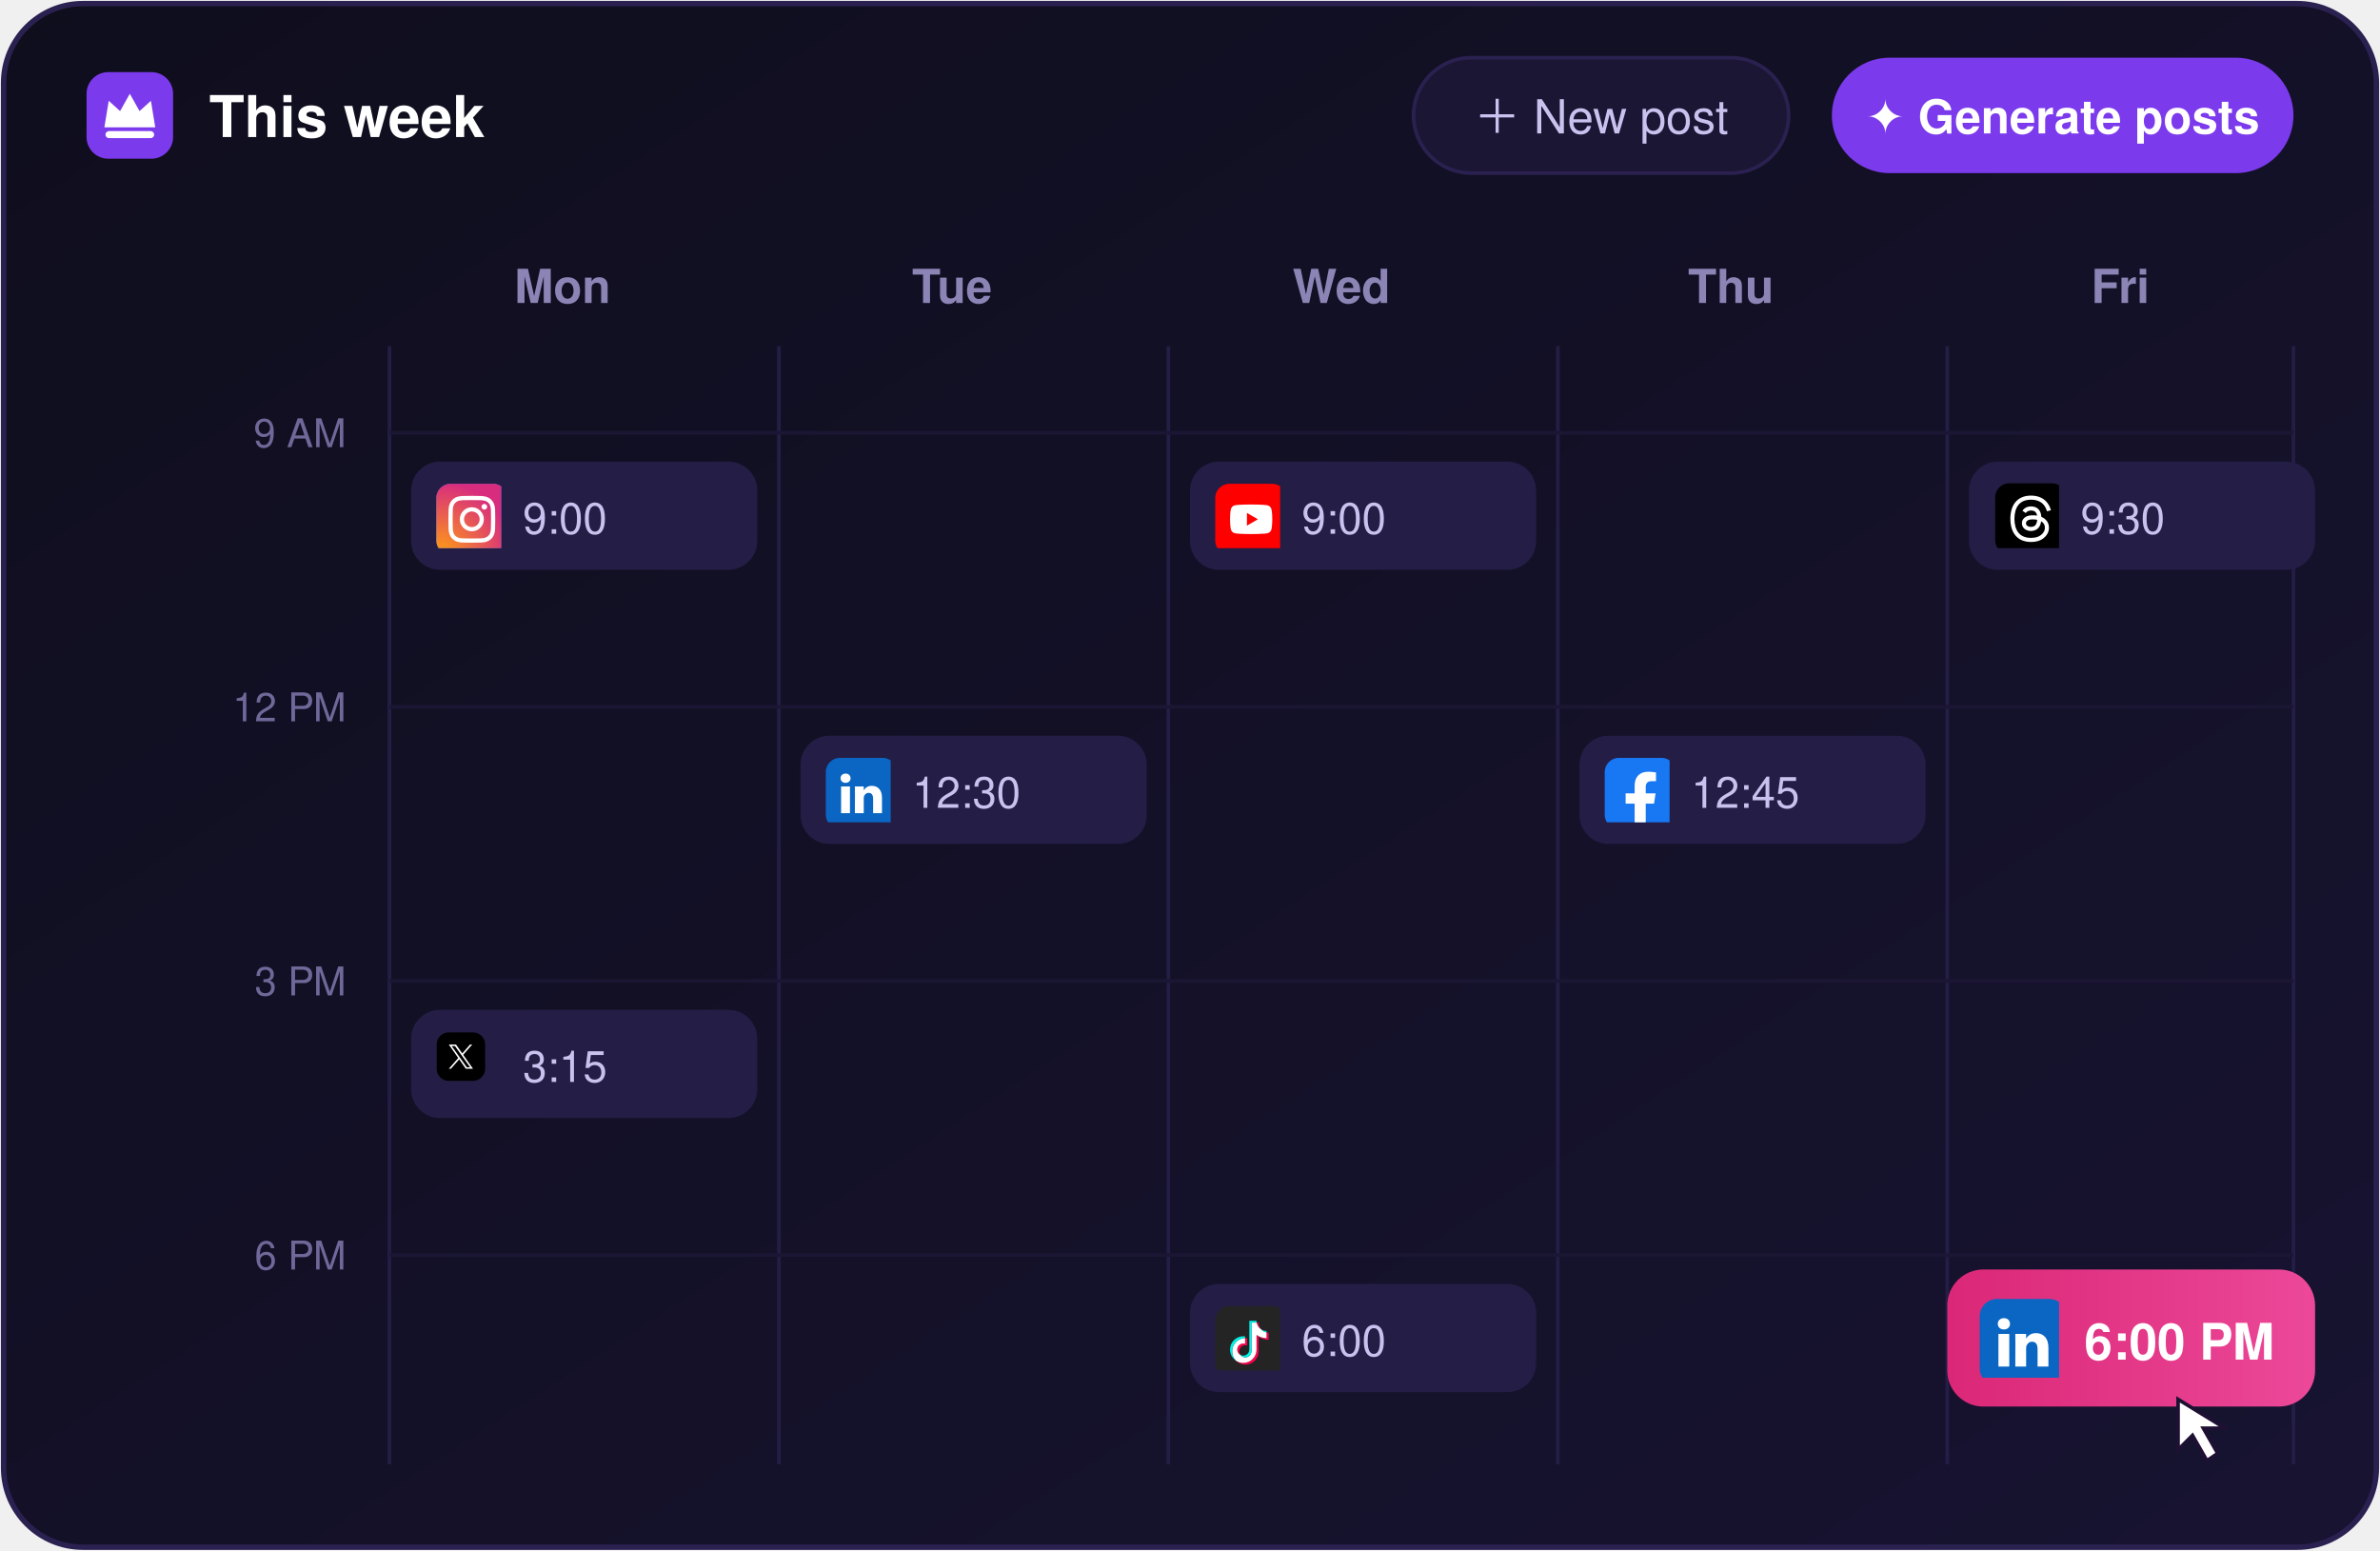
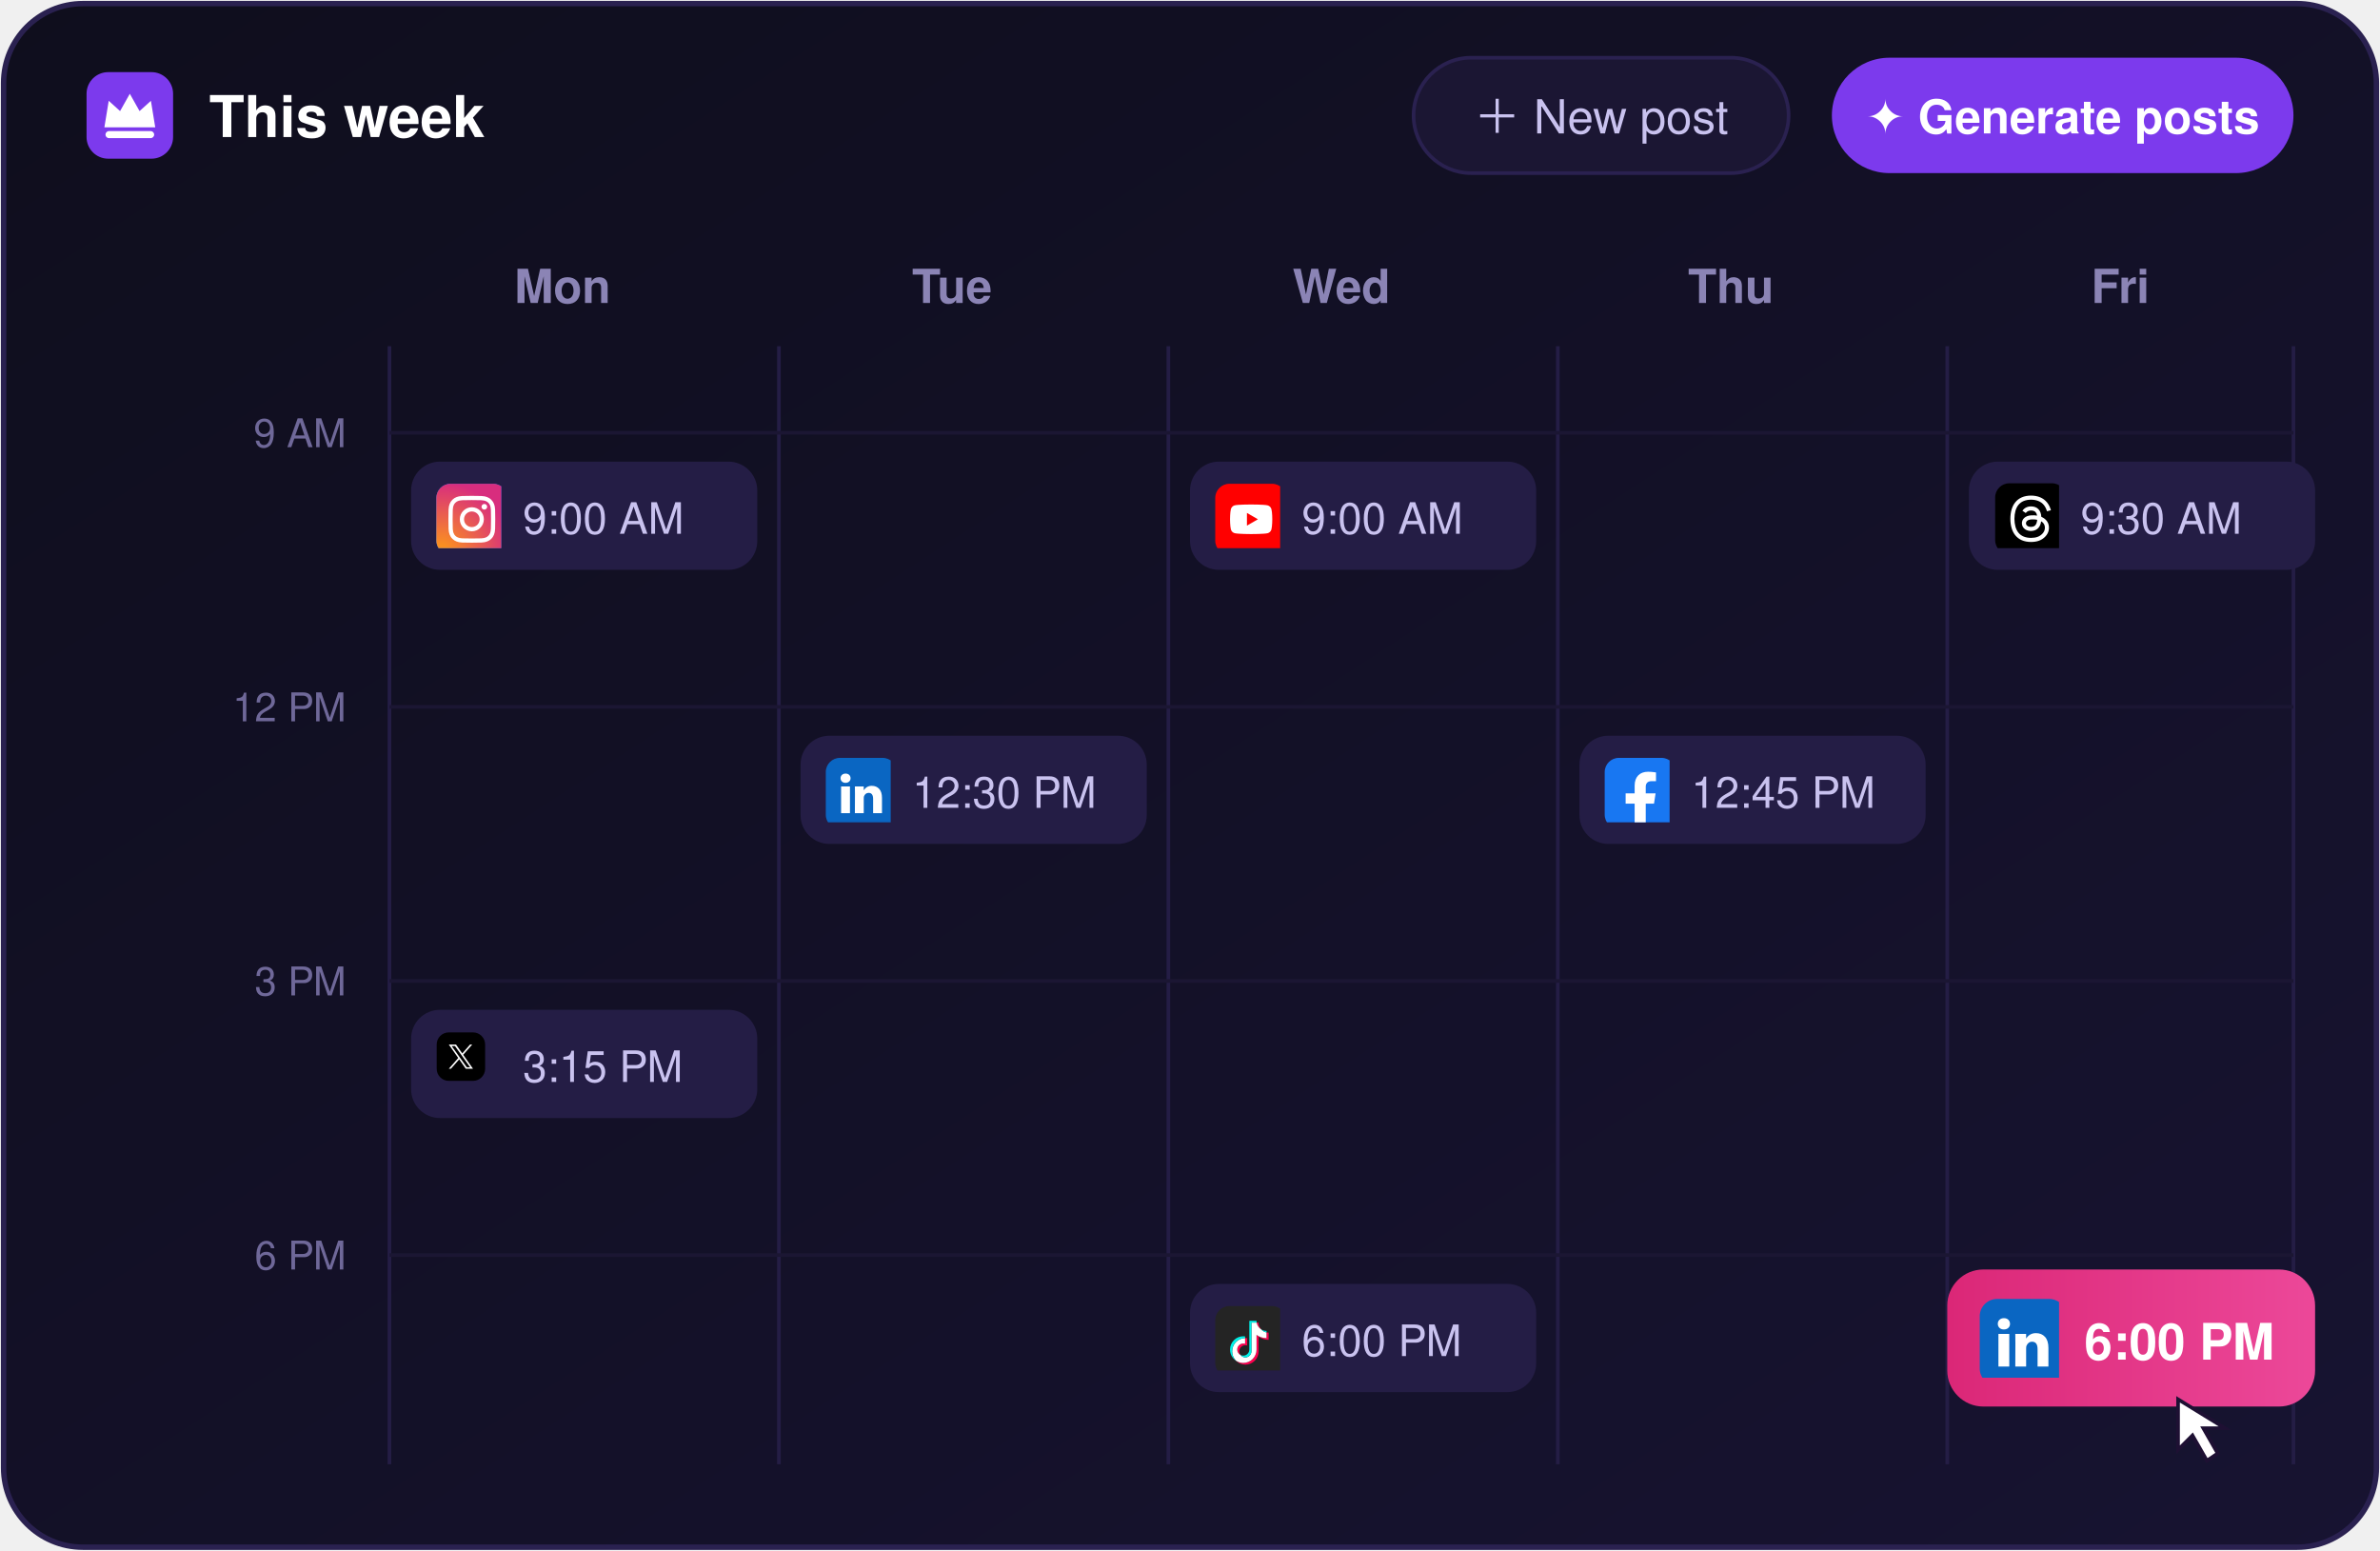
<svg xmlns="http://www.w3.org/2000/svg" width="660" height="430" viewBox="0 0 660 430" role="img" aria-label="PostQueen calendar: a week of posts across channels, with AI generate and drag to reschedule">
  <defs>
    <linearGradient id="bg" x1="0" y1="0" x2="1" y2="1">
      <stop offset="0" stop-color="#0f0e1d" />
      <stop offset="1" stop-color="#171331" />
    </linearGradient>
    <linearGradient id="drag" x1="0" y1="0" x2="1" y2="0">
      <stop offset="0" stop-color="#db2777" />
      <stop offset="1" stop-color="#ec4899" />
    </linearGradient>
  </defs>
  <rect x="1" y="1" width="658" height="428" rx="22" fill="url(#bg)" stroke="#2a2150" stroke-width="1.5" />
  <g transform="translate(24,20) scale(0.75)">
    <rect width="32" height="32" rx="8" fill="#7c3aed" />
    <path d="M6.6 20.4 L8.2 10.6 L12.4 14.4 L16 8 L19.6 14.4 L23.8 10.6 L25.4 20.4 Z" fill="#ffffff" />
    <rect x="7" y="21.8" width="18" height="2.6" rx="1.3" fill="#ffffff" />
  </g>
  <text x="58" y="38" font-family="'Segoe UI',Helvetica,Arial,sans-serif" font-size="16" font-weight="700" fill="#ffffff">This week</text>
  <rect x="392" y="16" width="104" height="32" rx="16" fill="#1b1633" stroke="#2a2150" stroke-width="1" />
  <text x="444" y="37" text-anchor="middle" font-family="'Segoe UI',Helvetica,Arial,sans-serif" font-size="13" fill="#c9c2ef">＋ New post</text>
  <rect x="508" y="16" width="128" height="32" rx="16" fill="#7c3aed" />
  <text x="572" y="37" text-anchor="middle" font-family="'Segoe UI',Helvetica,Arial,sans-serif" font-size="13" font-weight="600" fill="#ffffff">✦ Generate posts</text>
  <text x="156" y="84" text-anchor="middle" font-family="'Segoe UI',Helvetica,Arial,sans-serif" font-size="13" font-weight="600" fill="#8b84b5">Mon</text>
  <text x="264" y="84" text-anchor="middle" font-family="'Segoe UI',Helvetica,Arial,sans-serif" font-size="13" font-weight="600" fill="#8b84b5">Tue</text>
  <text x="372" y="84" text-anchor="middle" font-family="'Segoe UI',Helvetica,Arial,sans-serif" font-size="13" font-weight="600" fill="#8b84b5">Wed</text>
  <text x="480" y="84" text-anchor="middle" font-family="'Segoe UI',Helvetica,Arial,sans-serif" font-size="13" font-weight="600" fill="#8b84b5">Thu</text>
  <text x="588" y="84" text-anchor="middle" font-family="'Segoe UI',Helvetica,Arial,sans-serif" font-size="13" font-weight="600" fill="#8b84b5">Fri</text>
  <line x1="108" y1="96" x2="108" y2="406" stroke="#241d45" stroke-width="1" />
  <line x1="216" y1="96" x2="216" y2="406" stroke="#241d45" stroke-width="1" />
  <line x1="324" y1="96" x2="324" y2="406" stroke="#241d45" stroke-width="1" />
  <line x1="432" y1="96" x2="432" y2="406" stroke="#241d45" stroke-width="1" />
  <line x1="540" y1="96" x2="540" y2="406" stroke="#241d45" stroke-width="1" />
  <line x1="636" y1="96" x2="636" y2="406" stroke="#241d45" stroke-width="1" />
  <text x="96" y="124" text-anchor="end" font-family="'Segoe UI',Helvetica,Arial,sans-serif" font-size="11" fill="#6f6899">9 AM</text>
  <line x1="108" y1="120" x2="636" y2="120" stroke="#1b1633" stroke-width="1" />
  <text x="96" y="200" text-anchor="end" font-family="'Segoe UI',Helvetica,Arial,sans-serif" font-size="11" fill="#6f6899">12 PM</text>
  <line x1="108" y1="196" x2="636" y2="196" stroke="#1b1633" stroke-width="1" />
  <text x="96" y="276" text-anchor="end" font-family="'Segoe UI',Helvetica,Arial,sans-serif" font-size="11" fill="#6f6899">3 PM</text>
  <line x1="108" y1="272" x2="636" y2="272" stroke="#1b1633" stroke-width="1" />
  <text x="96" y="352" text-anchor="end" font-family="'Segoe UI',Helvetica,Arial,sans-serif" font-size="11" fill="#6f6899">6 PM</text>
  <line x1="108" y1="348" x2="636" y2="348" stroke="#1b1633" stroke-width="1" />
  <rect x="114" y="128" width="96" height="30" rx="8" fill="#241d45" />
  <svg viewBox="0 0 64 64" width="18" height="18" x="121" y="134">
    <rect y="0.496" width="69.999" height="69.999" rx="14" fill="#1877F2" />
    <rect y="0.496" width="69.999" height="69.999" rx="14" fill="url(#paint0_radial_292_12847)" />
    <path d="M27.306 35.495C27.306 31.246 30.75 27.8 35 27.8C39.25 27.8 42.696 31.246 42.696 35.495C42.696 39.745 39.25 43.191 35 43.191C30.75 43.191 27.306 39.745 27.306 35.495ZM23.146 35.495C23.146 42.042 28.453 47.349 35 47.349C41.547 47.349 46.854 42.042 46.854 35.495C46.854 28.948 41.547 23.641 35 23.641C28.453 23.641 23.146 28.948 23.146 35.495M44.553 23.171C44.553 23.719 44.715 24.255 45.02 24.711C45.324 25.166 45.756 25.521 46.262 25.731C46.769 25.941 47.325 25.996 47.863 25.89C48.4 25.783 48.894 25.519 49.282 25.132C49.669 24.745 49.933 24.251 50.04 23.714C50.147 23.177 50.093 22.62 49.883 22.113C49.674 21.607 49.319 21.174 48.864 20.87C48.408 20.565 47.873 20.402 47.325 20.402H47.324C46.589 20.403 45.885 20.694 45.365 21.214C44.846 21.733 44.554 22.437 44.553 23.171ZM25.674 54.286C23.423 54.184 22.2 53.809 21.387 53.492C20.309 53.072 19.54 52.573 18.731 51.765C17.923 50.958 17.422 50.19 17.005 49.112C16.688 48.299 16.313 47.075 16.21 44.825C16.099 42.391 16.076 41.66 16.076 35.496C16.076 29.331 16.101 28.602 16.21 26.166C16.313 23.916 16.691 22.695 17.005 21.88C17.424 20.802 17.924 20.033 18.731 19.224C19.539 18.416 20.307 17.915 21.387 17.497C22.199 17.18 23.423 16.806 25.674 16.703C28.107 16.591 28.838 16.569 35 16.569C41.162 16.569 41.894 16.593 44.329 16.704C46.58 16.806 47.801 17.184 48.616 17.498C49.694 17.916 50.463 18.417 51.272 19.224C52.08 20.032 52.579 20.802 52.998 21.88C53.315 22.692 53.69 23.916 53.792 26.167C53.904 28.602 53.927 29.331 53.927 35.496C53.927 41.661 53.904 42.39 53.792 44.825C53.69 47.076 53.313 48.299 52.998 49.112C52.579 50.19 52.079 50.959 51.272 51.766C50.464 52.572 49.694 53.073 48.616 53.492C47.804 53.809 46.58 54.184 44.329 54.286C41.896 54.398 41.165 54.421 35 54.421C28.835 54.421 28.106 54.398 25.674 54.286M25.483 12.55C23.025 12.662 21.346 13.052 19.879 13.622C18.361 14.211 17.075 15.002 15.79 16.285C14.505 17.568 13.716 18.855 13.127 20.374C12.556 21.842 12.167 23.52 12.055 25.978C11.941 28.439 11.915 29.226 11.915 35.495C11.915 41.764 11.941 42.551 12.055 45.013C12.167 47.471 12.556 49.149 13.127 50.616C13.716 52.134 14.505 53.423 15.79 54.706C17.075 55.988 18.36 56.777 19.879 57.368C21.349 57.939 23.025 58.329 25.483 58.441C27.945 58.553 28.731 58.58 35 58.58C41.269 58.58 42.056 58.554 44.518 58.441C46.975 58.329 48.654 57.939 50.121 57.368C51.639 56.777 52.926 55.988 54.21 54.706C55.495 53.423 56.282 52.134 56.873 50.616C57.444 49.149 57.835 47.47 57.945 45.013C58.057 42.55 58.083 41.764 58.083 35.495C58.083 29.226 58.057 28.439 57.945 25.978C57.834 23.52 57.444 21.841 56.873 20.374C56.282 18.856 55.493 17.57 54.21 16.285C52.928 15 51.639 14.211 50.123 13.622C48.654 13.052 46.975 12.66 44.52 12.55C42.058 12.438 41.271 12.41 35.003 12.41C28.735 12.41 27.946 12.436 25.483 12.55" fill="white" />
    <defs>
      <radialGradient id="paint0_radial_292_12847" cx="0" cy="0" r="1" gradientUnits="userSpaceOnUse" gradientTransform="translate(4.53027 68.9617) scale(88.8728)">
        <stop offset="0.09" stop-color="#FA8F21" />
        <stop offset="0.78" stop-color="#D82D7E" />
      </radialGradient>
    </defs>
  </svg>
-   <text x="145" y="148" font-family="'Segoe UI',Helvetica,Arial,sans-serif" font-size="12" fill="#c9c2ef">9:00</text>
+   <text x="145" y="148" font-family="'Segoe UI',Helvetica,Arial,sans-serif" font-size="12" fill="#c9c2ef">9:00 AM</text>
  <rect x="114" y="280" width="96" height="30" rx="8" fill="#241d45" />
  <svg viewBox="0 0 64 64" width="18" height="18" x="121" y="286">
    <rect x="0.339" y="0.925" width="47.777" height="47.777" rx="11.944" fill="black" />
    <path d="M26.503 22.985L35.397 12.869H33.289L25.563 21.651L19.397 12.869H12.283L21.61 26.15L12.283 36.758H14.39L22.544 27.482L29.058 36.758H36.172L26.503 22.985ZM23.616 26.267L22.669 24.944L15.15 14.424H18.388L24.457 22.917L25.4 24.24L33.288 35.279H30.051L23.616 26.267Z" fill="white" />
  </svg>
-   <text x="145" y="300" font-family="'Segoe UI',Helvetica,Arial,sans-serif" font-size="12" fill="#c9c2ef">3:15</text>
+   <text x="145" y="300" font-family="'Segoe UI',Helvetica,Arial,sans-serif" font-size="12" fill="#c9c2ef">3:15 PM</text>
  <rect x="222" y="204" width="96" height="30" rx="8" fill="#241d45" />
  <svg viewBox="0 0 64 64" width="18" height="18" x="229" y="210">
    <rect x="-0.007" y="0.496" width="69.999" height="69.999" rx="14" fill="#0A66C2" />
    <g clip-path="url(#clip0_292_12933)">
      <path d="M14.577 20.527C14.577 19.213 15.037 18.129 15.956 17.275C16.876 16.421 18.071 15.994 19.543 15.994C20.988 15.994 22.157 16.415 23.051 17.255C23.97 18.122 24.43 19.252 24.43 20.645C24.43 21.906 23.983 22.957 23.09 23.798C22.17 24.665 20.962 25.099 19.464 25.099H19.425C17.979 25.099 16.81 24.665 15.917 23.798C15.023 22.931 14.577 21.84 14.577 20.527ZM15.089 55.014L15.089 28.685H23.839V55.014H15.089ZM28.687 55.014H37.437V40.312C37.437 39.393 37.542 38.683 37.752 38.184C38.12 37.291 38.678 36.535 39.427 35.918C40.176 35.3 41.115 34.992 42.245 34.992C45.188 34.992 46.66 36.975 46.66 40.943V55.014H55.409V39.918C55.409 36.029 54.49 33.08 52.651 31.07C50.811 29.06 48.381 28.055 45.359 28.055C41.969 28.055 39.329 29.513 37.437 32.43V32.509H37.397L37.437 32.43V28.685H28.687C28.739 29.526 28.766 32.141 28.766 36.529C28.766 40.917 28.739 47.078 28.687 55.014Z" fill="white" />
    </g>
    <defs>
      <clipPath id="clip0_292_12933">
        <rect x="14.577" y="15.08" width="40.833" height="40.833" fill="white" />
      </clipPath>
    </defs>
  </svg>
-   <text x="253" y="224" font-family="'Segoe UI',Helvetica,Arial,sans-serif" font-size="12" fill="#c9c2ef">12:30</text>
+   <text x="253" y="224" font-family="'Segoe UI',Helvetica,Arial,sans-serif" font-size="12" fill="#c9c2ef">12:30 PM</text>
  <rect x="330" y="128" width="96" height="30" rx="8" fill="#241d45" />
  <svg viewBox="0 0 64 64" width="18" height="18" x="337" y="134">
    <rect x="-0.004" y="0.496" width="69.999" height="69.999" rx="14" fill="#FF0000" />
    <path d="M55.378 25.477C54.898 23.692 53.491 22.286 51.706 21.805C48.447 20.913 35.408 20.913 35.408 20.913C35.408 20.913 22.369 20.913 19.109 21.771C17.359 22.251 15.918 23.692 15.437 25.477C14.58 28.736 14.58 35.496 14.58 35.496C14.58 35.496 14.58 42.29 15.437 45.516C15.918 47.3 17.325 48.707 19.109 49.187C22.403 50.079 35.408 50.079 35.408 50.079C35.408 50.079 48.447 50.079 51.706 49.221C53.491 48.741 54.898 47.334 55.378 45.55C56.236 42.29 56.236 35.531 56.236 35.531C56.236 35.531 56.27 28.736 55.378 25.477Z" fill="white" />
    <path d="M31.255 41.741L42.098 35.496L31.255 29.251V41.741Z" fill="#FF0000" />
  </svg>
-   <text x="361" y="148" font-family="'Segoe UI',Helvetica,Arial,sans-serif" font-size="12" fill="#c9c2ef">9:00</text>
+   <text x="361" y="148" font-family="'Segoe UI',Helvetica,Arial,sans-serif" font-size="12" fill="#c9c2ef">9:00 AM</text>
  <rect x="330" y="356" width="96" height="30" rx="8" fill="#241d45" />
  <svg viewBox="0 0 64 64" width="18" height="18" x="337" y="362">
    <rect x="-0.003" y="0.496" width="69.999" height="69.999" rx="14" fill="#242424" />
    <path d="M42.775 30.661C45.551 32.652 48.952 33.824 52.624 33.824V26.731C51.929 26.732 51.236 26.659 50.556 26.514V32.097C46.883 32.097 43.483 30.925 40.707 28.934V43.408C40.707 50.649 34.858 56.518 27.643 56.518C24.951 56.518 22.449 55.702 20.371 54.301C22.743 56.735 26.051 58.245 29.711 58.245C36.926 58.245 42.775 52.376 42.775 45.135V30.661H42.775ZM45.327 23.506C43.908 21.95 42.977 19.94 42.775 17.718V16.806H40.815C41.308 19.63 42.991 22.043 45.327 23.506ZM24.934 48.745C24.142 47.702 23.713 46.426 23.715 45.114C23.715 41.803 26.39 39.117 29.691 39.117C30.306 39.117 30.917 39.212 31.504 39.398V32.147C30.819 32.053 30.127 32.013 29.436 32.028V37.672C28.849 37.485 28.238 37.39 27.622 37.391C24.322 37.391 21.647 40.076 21.647 43.388C21.647 45.73 22.984 47.757 24.934 48.745Z" fill="#FF004F" />
    <path d="M40.708 28.934C43.484 30.925 46.885 32.097 50.557 32.097V26.514C48.507 26.076 46.692 25.001 45.328 23.506C42.992 22.043 41.309 19.63 40.816 16.806H35.667V45.135C35.656 48.437 32.985 51.111 29.692 51.111C27.751 51.111 26.027 50.183 24.935 48.745C22.985 47.757 21.648 45.729 21.648 43.388C21.648 40.076 24.323 37.391 27.623 37.391C28.256 37.391 28.865 37.49 29.437 37.672V32.028C22.349 32.175 16.649 37.987 16.649 45.135C16.649 48.703 18.068 51.938 20.372 54.301C22.451 55.702 24.953 56.519 27.645 56.519C34.859 56.519 40.708 50.649 40.708 43.408V28.934H40.708Z" fill="white" />
    <path d="M50.556 26.513V25.004C48.707 25.006 46.895 24.487 45.326 23.504C46.715 25.03 48.543 26.082 50.556 26.513ZM40.815 16.805C40.768 16.535 40.731 16.263 40.706 15.99V15.078H33.597V43.407C33.586 46.709 30.916 49.384 27.622 49.384C26.655 49.384 25.742 49.153 24.933 48.744C26.025 50.182 27.75 51.11 29.69 51.11C32.983 51.11 35.654 48.436 35.666 45.134V16.805H40.815ZM29.436 32.027V30.42C28.842 30.338 28.243 30.297 27.643 30.298C20.428 30.298 14.579 36.167 14.579 43.407C14.579 47.947 16.878 51.947 20.371 54.3C18.067 51.937 16.648 48.702 16.648 45.134C16.648 37.986 22.348 32.174 29.436 32.027Z" fill="#00F2EA" />
  </svg>
-   <text x="361" y="376" font-family="'Segoe UI',Helvetica,Arial,sans-serif" font-size="12" fill="#c9c2ef">6:00</text>
+   <text x="361" y="376" font-family="'Segoe UI',Helvetica,Arial,sans-serif" font-size="12" fill="#c9c2ef">6:00 PM</text>
  <rect x="438" y="204" width="96" height="30" rx="8" fill="#241d45" />
  <svg viewBox="0 0 64 64" width="18" height="18" x="445" y="210">
    <g clip-path="url(#clip0_292_12843)">
      <rect x="-0.001" y="0.496" width="69.999" height="69.999" rx="14" fill="#1877F2" />
      <path d="M48.622 45.613L50.174 35.496H40.467V28.933C40.467 26.165 41.821 23.465 46.168 23.465H50.584V14.852C50.584 14.852 46.578 14.168 42.75 14.168C34.752 14.168 29.53 19.015 29.53 27.785V35.496H20.643V45.613H29.53V70.072C31.314 70.352 33.139 70.495 34.998 70.495C36.858 70.495 38.683 70.352 40.467 70.072V45.613H48.622Z" fill="white" />
    </g>
    <defs>
      <clipPath id="clip0_292_12843">
        <rect x="-0.001" y="0.496" width="69.999" height="69.999" rx="14" fill="white" />
      </clipPath>
    </defs>
  </svg>
-   <text x="469" y="224" font-family="'Segoe UI',Helvetica,Arial,sans-serif" font-size="12" fill="#c9c2ef">12:45</text>
+   <text x="469" y="224" font-family="'Segoe UI',Helvetica,Arial,sans-serif" font-size="12" fill="#c9c2ef">12:45 PM</text>
  <rect x="546" y="128" width="96" height="30" rx="8" fill="#241d45" />
  <svg viewBox="0 0 64 64" width="18" height="18" x="553" y="134">
    <rect x="0.983" y="0.009" width="69.999" height="69.999" rx="14" fill="black" />
    <path d="M47.113 33.339C46.913 33.244 46.709 33.153 46.503 33.066C46.144 26.562 42.53 22.838 36.46 22.8C36.433 22.8 36.405 22.8 36.378 22.8C32.748 22.8 29.728 24.323 27.87 27.096L31.208 29.348C32.596 27.276 34.775 26.835 36.379 26.835C36.398 26.835 36.416 26.835 36.435 26.835C38.433 26.848 39.941 27.419 40.917 28.533C41.628 29.344 42.103 30.465 42.338 31.88C40.566 31.584 38.65 31.493 36.601 31.608C30.831 31.935 27.121 35.244 27.37 39.842C27.497 42.175 28.678 44.181 30.698 45.492C32.405 46.6 34.604 47.142 36.889 47.019C39.907 46.856 42.275 45.724 43.926 43.654C45.181 42.082 45.974 40.045 46.324 37.478C47.763 38.331 48.828 39.454 49.417 40.804C50.418 43.099 50.477 46.871 47.347 49.945C44.605 52.639 41.309 53.804 36.327 53.84C30.802 53.8 26.623 52.057 23.906 48.661C21.361 45.481 20.046 40.888 19.997 35.009C20.046 29.13 21.361 24.536 23.906 21.356C26.623 17.96 30.802 16.218 36.327 16.177C41.893 16.218 46.145 17.969 48.966 21.381C50.349 23.055 51.392 25.159 52.08 27.613L55.991 26.587C55.158 23.566 53.846 20.964 52.062 18.805C48.446 14.43 43.156 12.189 36.341 12.142H36.314C29.512 12.188 24.282 14.439 20.768 18.83C17.642 22.738 16.029 28.176 15.975 34.993L15.975 35.009L15.975 35.025C16.029 41.841 17.642 47.279 20.768 51.187C24.282 55.579 29.512 57.829 36.314 57.875H36.341C42.388 57.834 46.65 56.278 50.161 52.828C54.755 48.316 54.617 42.659 53.103 39.187C52.016 36.697 49.945 34.674 47.113 33.339ZM36.673 42.99C34.144 43.13 31.516 42.014 31.387 39.623C31.291 37.85 32.67 35.872 36.828 35.637C37.304 35.61 37.772 35.597 38.231 35.597C39.741 35.597 41.154 35.741 42.439 36.017C41.96 41.901 39.149 42.856 36.673 42.99Z" fill="white" />
  </svg>
-   <text x="577" y="148" font-family="'Segoe UI',Helvetica,Arial,sans-serif" font-size="12" fill="#c9c2ef">9:30</text>
+   <text x="577" y="148" font-family="'Segoe UI',Helvetica,Arial,sans-serif" font-size="12" fill="#c9c2ef">9:30 AM</text>
  <rect x="540" y="352" width="102" height="38" rx="10" fill="url(#drag)" />
  <svg viewBox="0 0 64 64" width="22" height="22" x="549" y="360">
    <rect x="-0.007" y="0.496" width="69.999" height="69.999" rx="14" fill="#0A66C2" />
    <g clip-path="url(#clip0_292_12933)">
      <path d="M14.577 20.527C14.577 19.213 15.037 18.129 15.956 17.275C16.876 16.421 18.071 15.994 19.543 15.994C20.988 15.994 22.157 16.415 23.051 17.255C23.97 18.122 24.43 19.252 24.43 20.645C24.43 21.906 23.983 22.957 23.09 23.798C22.17 24.665 20.962 25.099 19.464 25.099H19.425C17.979 25.099 16.81 24.665 15.917 23.798C15.023 22.931 14.577 21.84 14.577 20.527ZM15.089 55.014L15.089 28.685H23.839V55.014H15.089ZM28.687 55.014H37.437V40.312C37.437 39.393 37.542 38.683 37.752 38.184C38.12 37.291 38.678 36.535 39.427 35.918C40.176 35.3 41.115 34.992 42.245 34.992C45.188 34.992 46.66 36.975 46.66 40.943V55.014H55.409V39.918C55.409 36.029 54.49 33.08 52.651 31.07C50.811 29.06 48.381 28.055 45.359 28.055C41.969 28.055 39.329 29.513 37.437 32.43V32.509H37.397L37.437 32.43V28.685H28.687C28.739 29.526 28.766 32.141 28.766 36.529C28.766 40.917 28.739 47.078 28.687 55.014Z" fill="white" />
    </g>
    <defs>
      <clipPath id="clip0_292_12933">
        <rect x="14.577" y="15.08" width="40.833" height="40.833" fill="white" />
      </clipPath>
    </defs>
  </svg>
  <text x="578" y="377" font-family="'Segoe UI',Helvetica,Arial,sans-serif" font-size="14" font-weight="700" fill="#ffffff">6:00 PM</text>
  <path d="M604,388 L604,402 L608,398 L612,405 L615,403 L611,396 L617,396 Z" fill="#ffffff" stroke="#1e1033" stroke-width="1" />
</svg>
